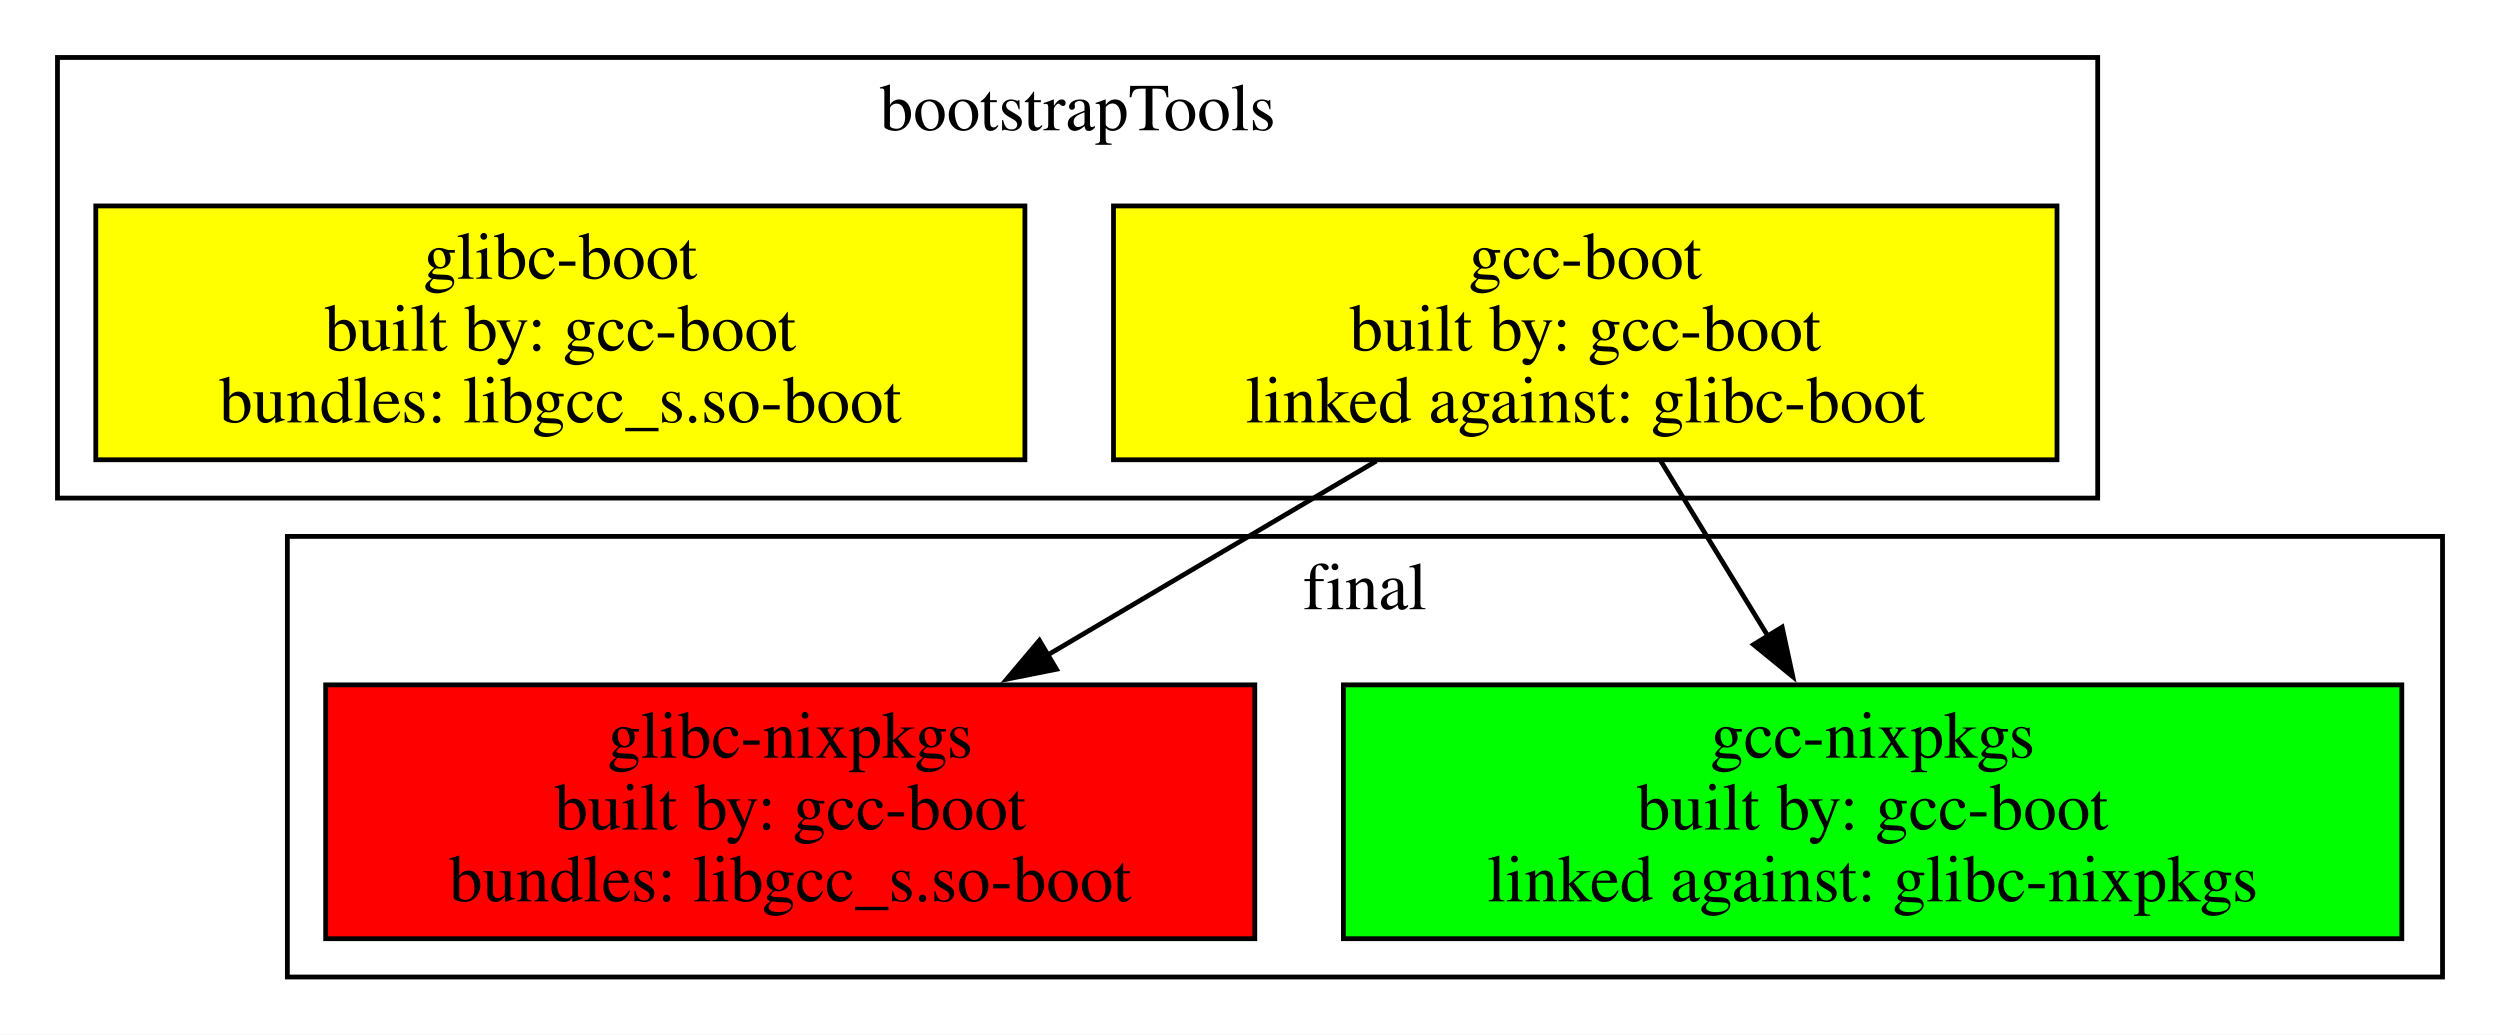
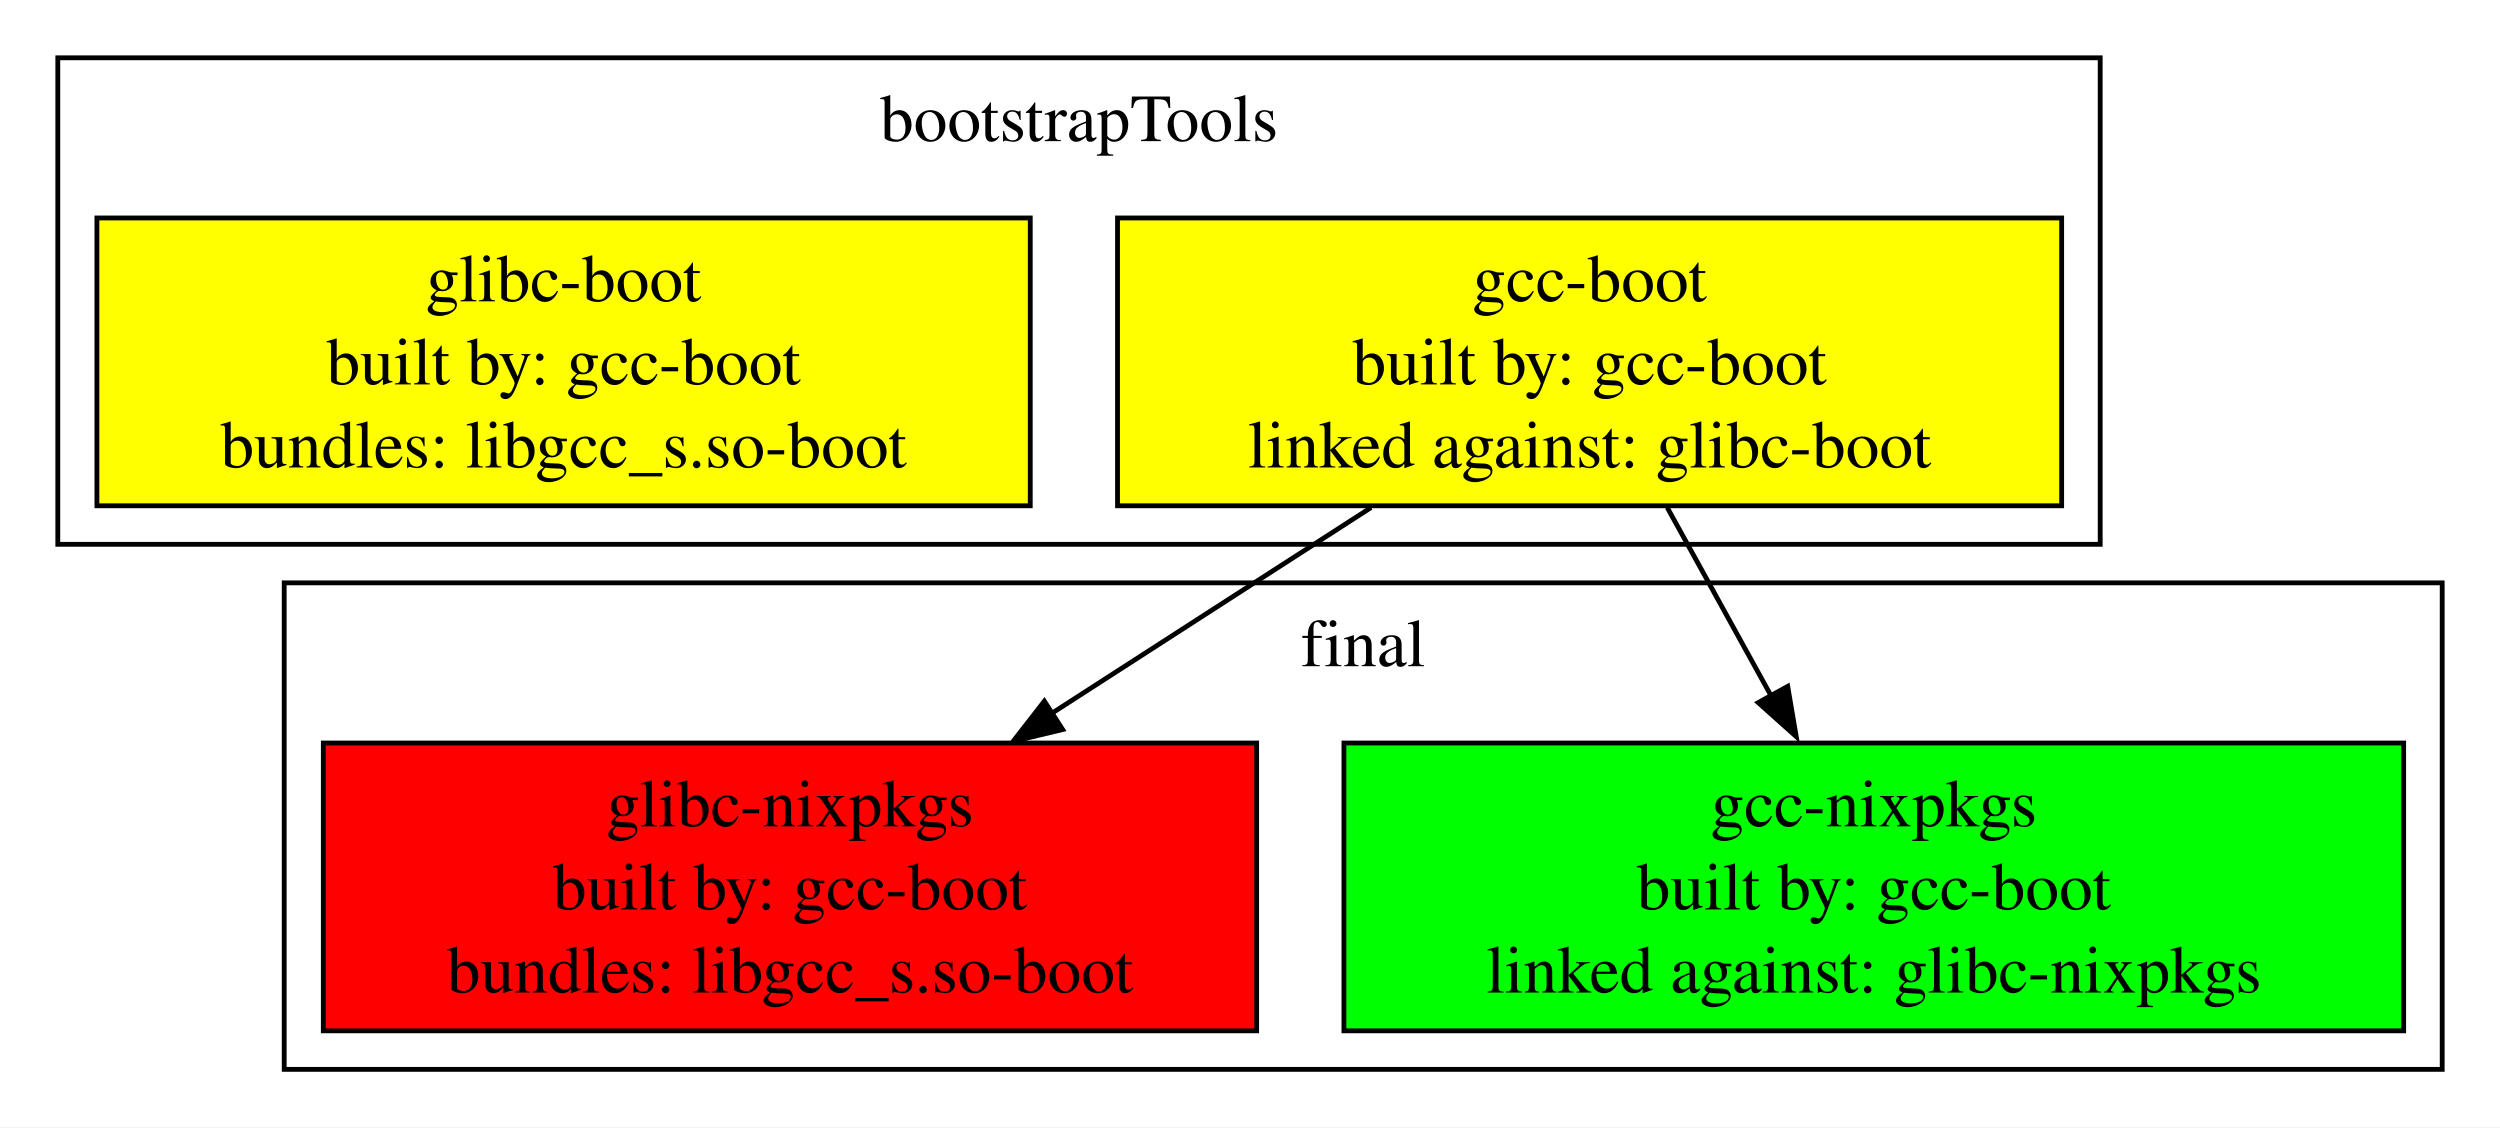
- <svg xmlns="http://www.w3.org/2000/svg" width="522pt" height="216pt" viewBox="0.00 0.00 522.00 216.00">
-   <g id="graph0" class="graph" transform="scale(1 1) rotate(0) translate(4 212)">
-     <polygon fill="white" stroke="none" points="-4,4 -4,-212 518,-212 518,4 -4,4" />
+ <svg xmlns="http://www.w3.org/2000/svg" width="519pt" height="234pt" viewBox="0.00 0.00 519.00 234.00">
+   <g id="graph0" class="graph" transform="scale(1 1) rotate(0) translate(4 230)">
+     <polygon fill="white" stroke="none" points="-4,4 -4,-230 515,-230 515,4 -4,4" />
    <g id="clust1" class="cluster">
-       <polygon fill="none" stroke="black" points="8,-108 8,-200 434,-200 434,-108 8,-108" />
-       <text text-anchor="middle" x="221" y="-184.8" font-family="Times,serif" font-size="14.00">bootstrapTools</text>
+       <polygon fill="none" stroke="black" points="8,-117 8,-218 432,-218 432,-117 8,-117" />
+       <text text-anchor="middle" x="220" y="-200.7" font-family="Times,serif" font-size="14.00">bootstrapTools</text>
    </g>
    <g id="clust2" class="cluster">
-       <polygon fill="none" stroke="black" points="56,-8 56,-100 506,-100 506,-8 56,-8" />
-       <text text-anchor="middle" x="281" y="-84.8" font-family="Times,serif" font-size="14.00">final</text>
+       <polygon fill="none" stroke="black" points="55,-8 55,-109 503,-109 503,-8 55,-8" />
+       <text text-anchor="middle" x="279" y="-91.7" font-family="Times,serif" font-size="14.00">final</text>
    </g>
    <g id="node1" class="node">
-       <polygon fill="#ffff00" stroke="black" points="425.5,-169 228.5,-169 228.5,-116 425.5,-116 425.5,-169" />
-       <text text-anchor="middle" x="327" y="-153.8" font-family="Times,serif" font-size="14.00">gcc-boot</text>
-       <text text-anchor="middle" x="327" y="-138.8" font-family="Times,serif" font-size="14.00">built by: gcc-boot</text>
-       <text text-anchor="middle" x="327" y="-123.8" font-family="Times,serif" font-size="14.00">linked against: glibc-boot</text>
+       <polygon fill="#ffff00" stroke="black" points="424,-184.75 228,-184.75 228,-125 424,-125 424,-184.75" />
+       <text text-anchor="middle" x="326" y="-167.45" font-family="Times,serif" font-size="14.00">gcc-boot</text>
+       <text text-anchor="middle" x="326" y="-150.2" font-family="Times,serif" font-size="14.00">built by: gcc-boot</text>
+       <text text-anchor="middle" x="326" y="-132.95" font-family="Times,serif" font-size="14.00">linked against: glibc-boot</text>
    </g>
    <g id="node3" class="node">
-       <polygon fill="#00ff00" stroke="black" points="497.5,-69 276.5,-69 276.5,-16 497.5,-16 497.5,-69" />
-       <text text-anchor="middle" x="387" y="-53.8" font-family="Times,serif" font-size="14.00">gcc-nixpkgs</text>
-       <text text-anchor="middle" x="387" y="-38.8" font-family="Times,serif" font-size="14.00">built by: gcc-boot</text>
-       <text text-anchor="middle" x="387" y="-23.8" font-family="Times,serif" font-size="14.00">linked against: glibc-nixpkgs</text>
+       <polygon fill="#00ff00" stroke="black" points="495,-75.75 275,-75.75 275,-16 495,-16 495,-75.75" />
+       <text text-anchor="middle" x="385" y="-58.45" font-family="Times,serif" font-size="14.00">gcc-nixpkgs</text>
+       <text text-anchor="middle" x="385" y="-41.2" font-family="Times,serif" font-size="14.00">built by: gcc-boot</text>
+       <text text-anchor="middle" x="385" y="-23.95" font-family="Times,serif" font-size="14.00">linked against: glibc-nixpkgs</text>
    </g>
    <g id="edge1" class="edge">
-       <path fill="none" stroke="black" d="M342.76,-115.75C349.6,-104.59 357.72,-91.33 365.12,-79.23" />
-       <polygon fill="black" stroke="black" points="368.11,-81.06 370.34,-70.71 362.14,-77.41 368.11,-81.06" />
+       <path fill="none" stroke="black" d="M342.12,-124.64C348.76,-112.61 356.54,-98.5 363.63,-85.63" />
+       <polygon fill="black" stroke="black" points="367.13,-87.52 368.9,-77.08 361,-84.14 367.13,-87.52" />
    </g>
    <g id="node4" class="node">
-       <polygon fill="#ff0000" stroke="black" points="258,-69 64,-69 64,-16 258,-16 258,-69" />
-       <text text-anchor="middle" x="161" y="-53.8" font-family="Times,serif" font-size="14.00">glibc-nixpkgs</text>
-       <text text-anchor="middle" x="161" y="-38.8" font-family="Times,serif" font-size="14.00">built by: gcc-boot</text>
-       <text text-anchor="middle" x="161" y="-23.8" font-family="Times,serif" font-size="14.00">bundles: libgcc_s.so-boot</text>
+       <polygon fill="#ff0000" stroke="black" points="256.88,-75.75 63.12,-75.75 63.12,-16 256.88,-16 256.88,-75.75" />
+       <text text-anchor="middle" x="160" y="-58.45" font-family="Times,serif" font-size="14.00">glibc-nixpkgs</text>
+       <text text-anchor="middle" x="160" y="-41.2" font-family="Times,serif" font-size="14.00">built by: gcc-boot</text>
+       <text text-anchor="middle" x="160" y="-23.95" font-family="Times,serif" font-size="14.00">bundles: libgcc_s.so-boot</text>
    </g>
    <g id="edge2" class="edge">
-       <path fill="none" stroke="black" d="M283.39,-115.75C262.3,-103.3 236.8,-88.25 214.54,-75.11" />
-       <polygon fill="black" stroke="black" points="216.59,-72.26 206.2,-70.19 213.03,-78.28 216.59,-72.26" />
+       <path fill="none" stroke="black" d="M280.64,-124.64C260.14,-111.43 235.77,-95.71 214.3,-81.88" />
+       <polygon fill="black" stroke="black" points="216.61,-78.55 206.31,-76.08 212.81,-84.44 216.61,-78.55" />
    </g>
    <g id="node2" class="node">
-       <polygon fill="#ffff00" stroke="black" points="210,-169 16,-169 16,-116 210,-116 210,-169" />
-       <text text-anchor="middle" x="113" y="-153.8" font-family="Times,serif" font-size="14.00">glibc-boot</text>
-       <text text-anchor="middle" x="113" y="-138.8" font-family="Times,serif" font-size="14.00">built by: gcc-boot</text>
-       <text text-anchor="middle" x="113" y="-123.8" font-family="Times,serif" font-size="14.00">bundles: libgcc_s.so-boot</text>
+       <polygon fill="#ffff00" stroke="black" points="209.88,-184.75 16.12,-184.75 16.12,-125 209.88,-125 209.88,-184.75" />
+       <text text-anchor="middle" x="113" y="-167.45" font-family="Times,serif" font-size="14.00">glibc-boot</text>
+       <text text-anchor="middle" x="113" y="-150.2" font-family="Times,serif" font-size="14.00">built by: gcc-boot</text>
+       <text text-anchor="middle" x="113" y="-132.95" font-family="Times,serif" font-size="14.00">bundles: libgcc_s.so-boot</text>
    </g>
  </g>
</svg>
